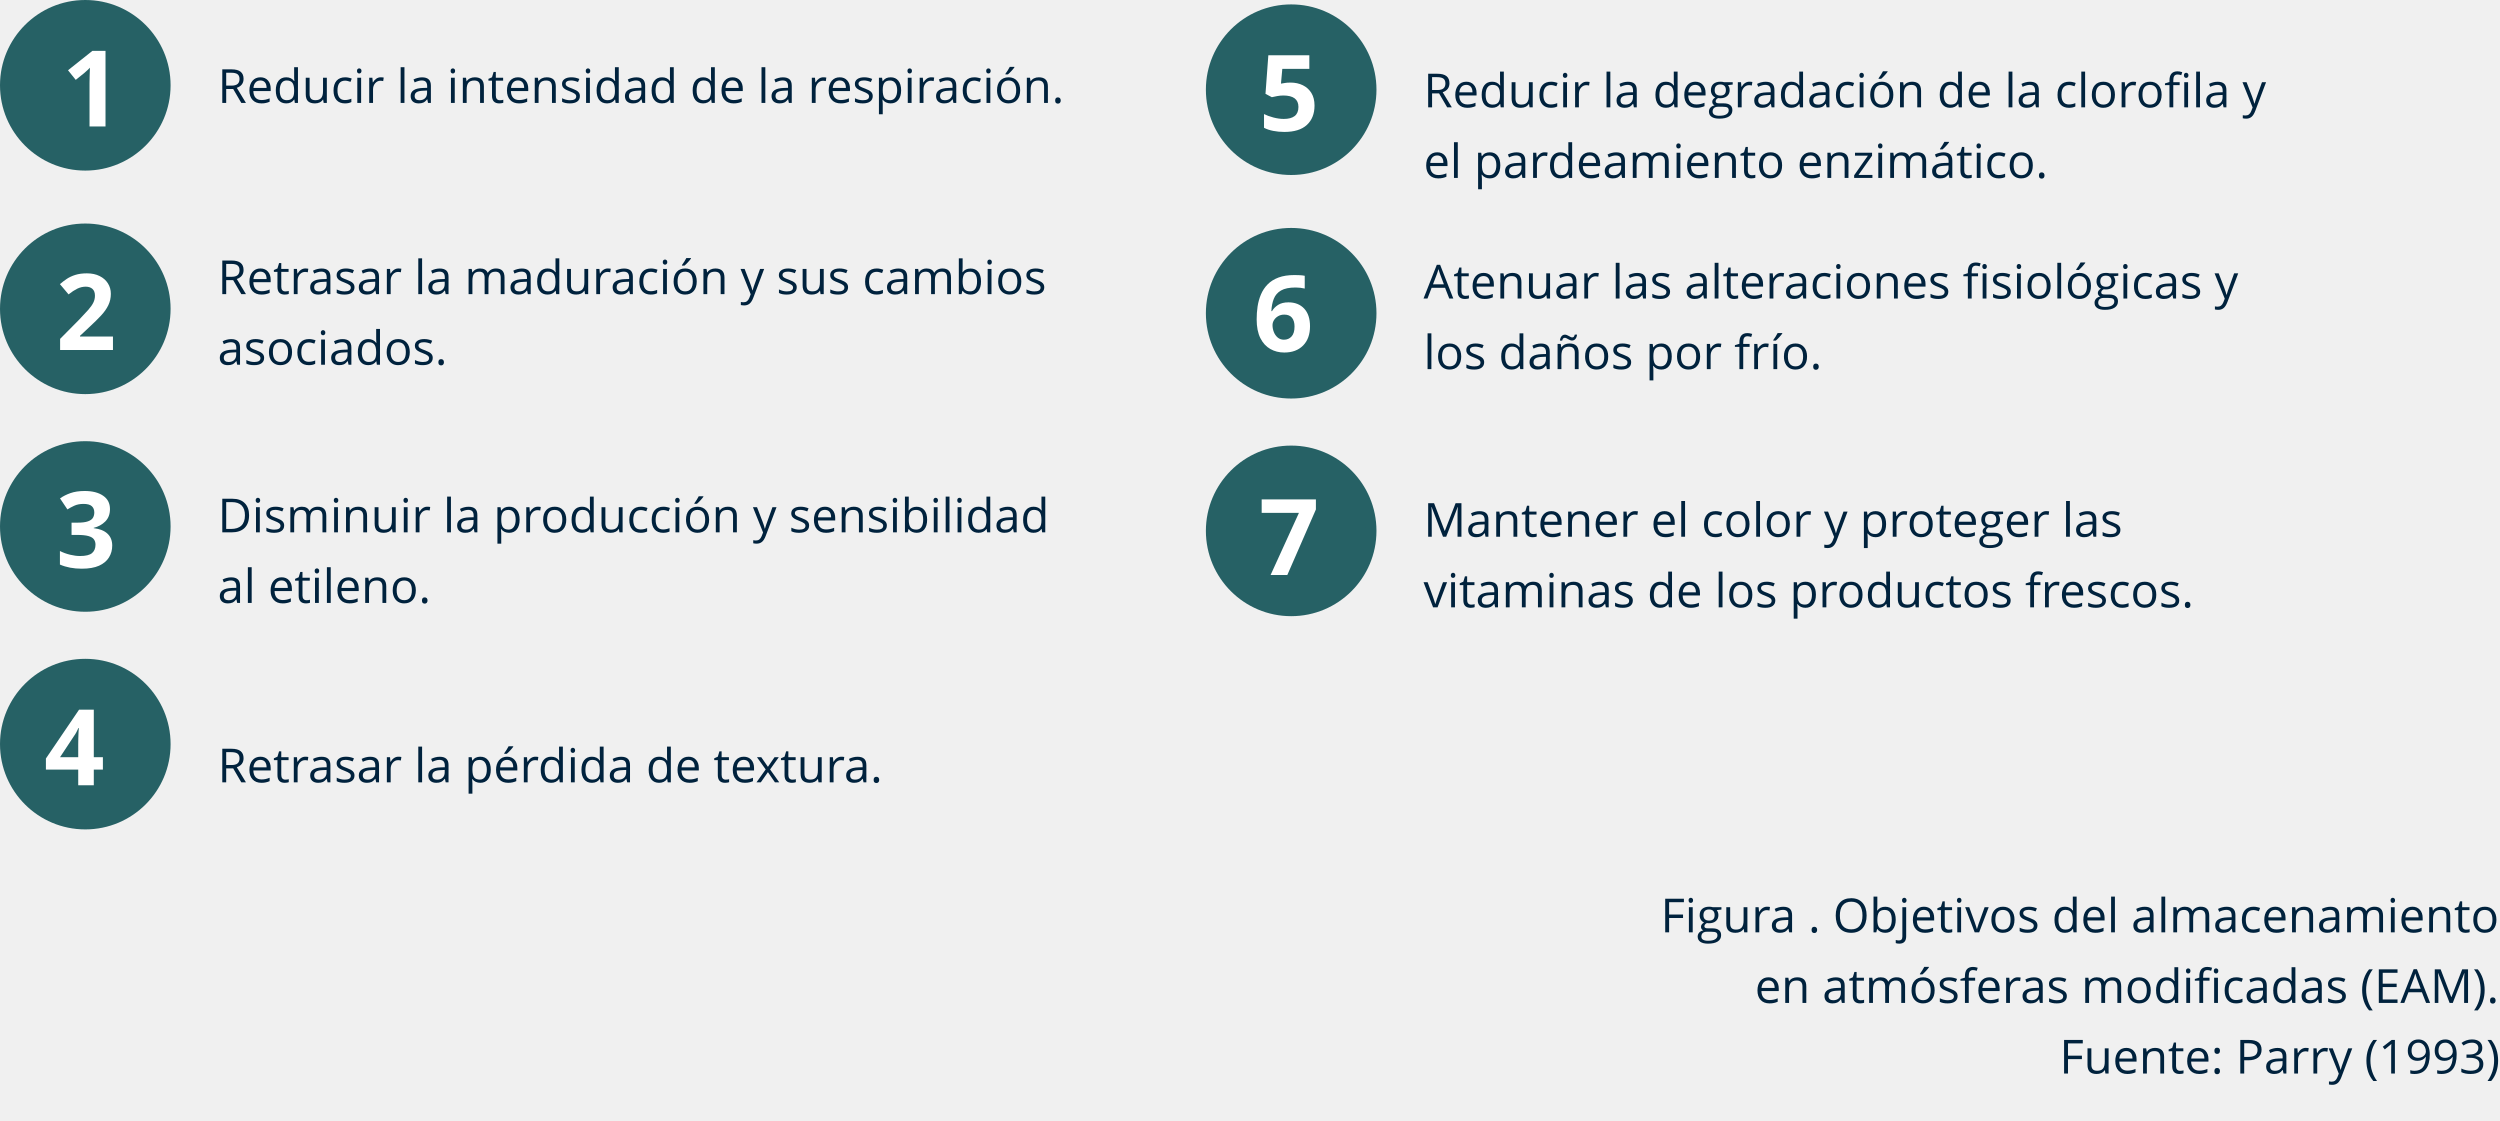
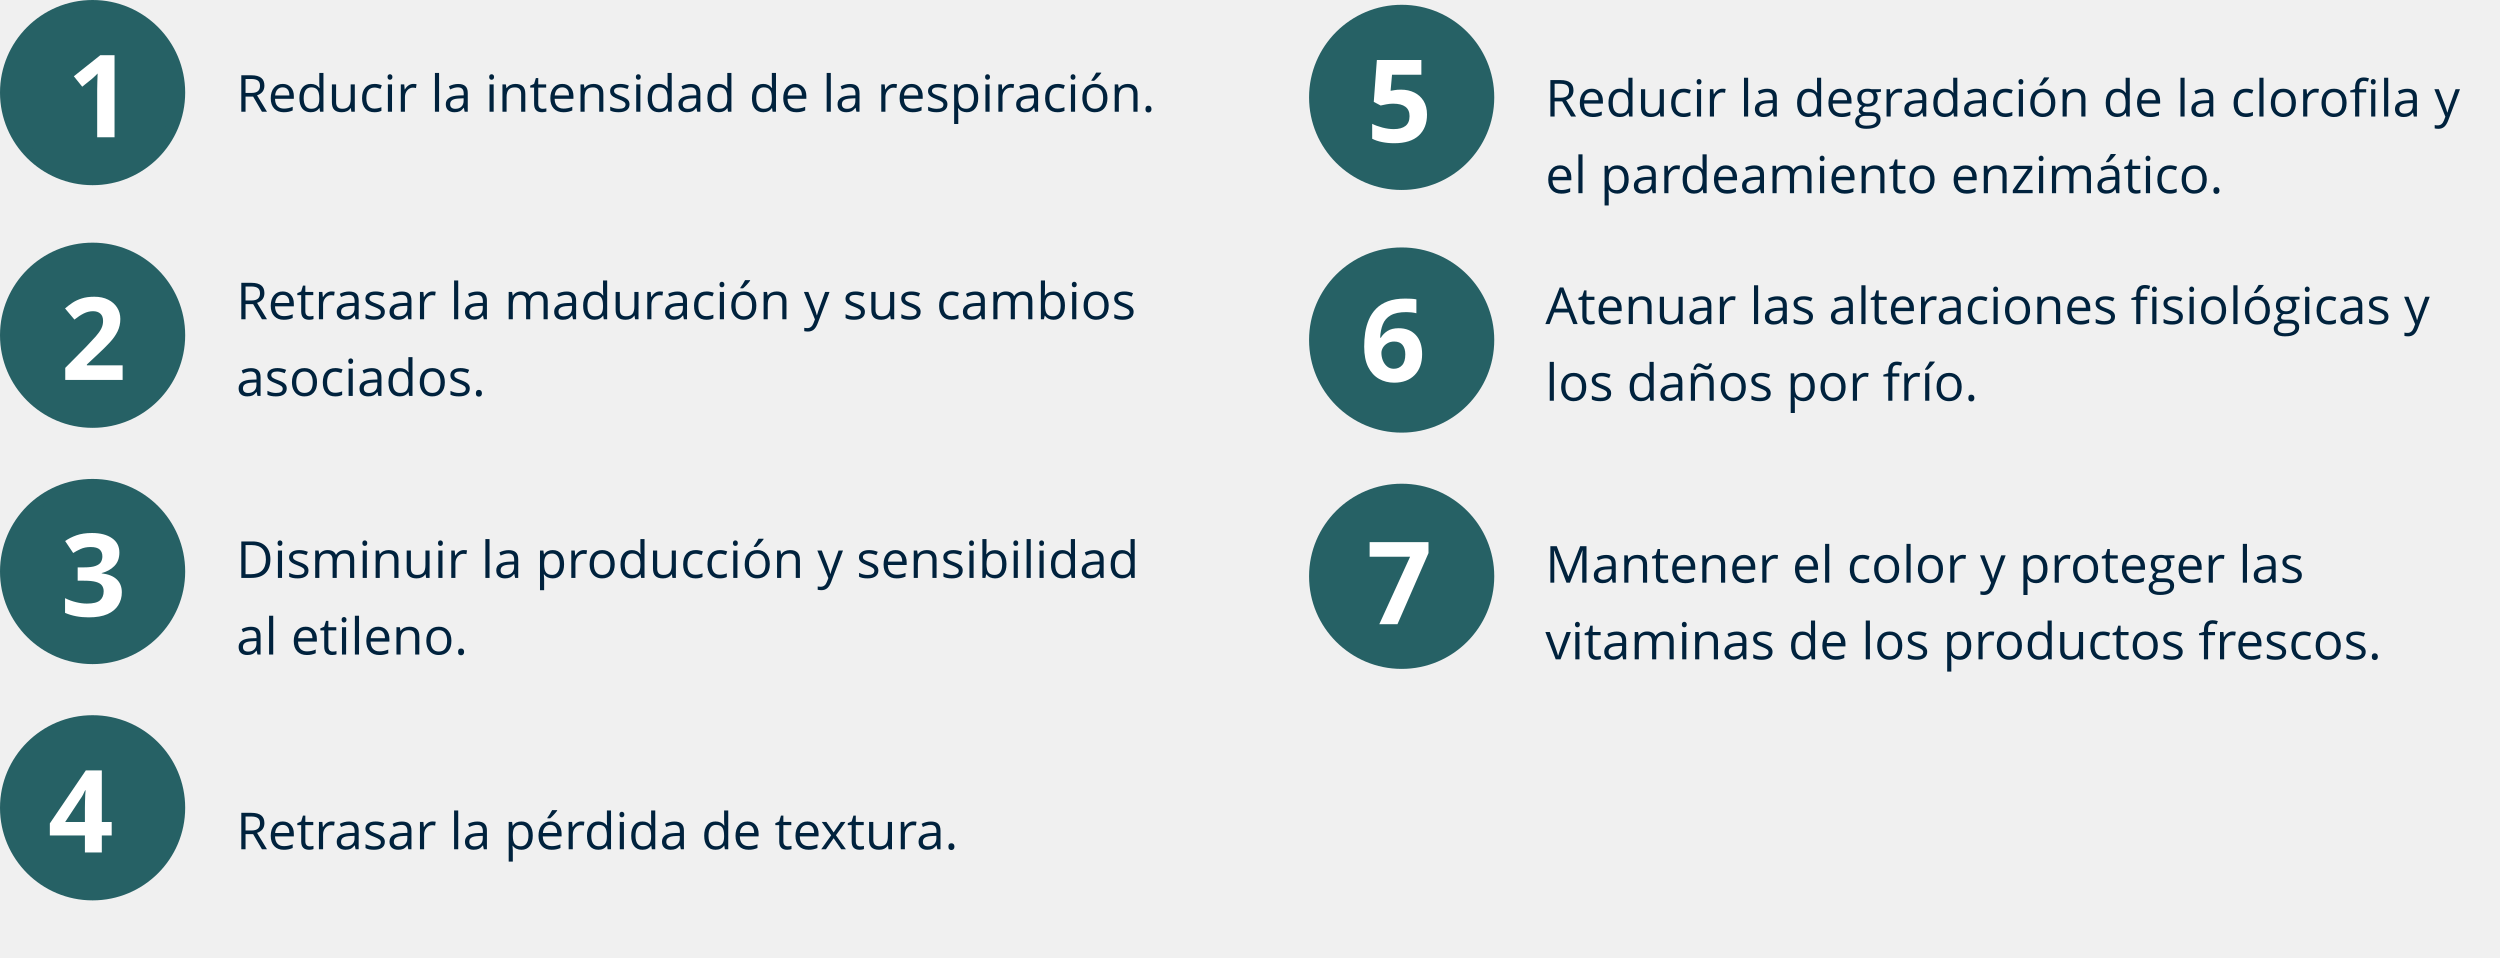
- <svg xmlns="http://www.w3.org/2000/svg" width="850" height="381" viewBox="0 0 850 381">
+ <svg xmlns="http://www.w3.org/2000/svg" width="783" height="300" viewBox="0 0 783 300">
  <g id="Grupo_8523" data-name="Grupo 8523" transform="translate(-180 -1982)">
    <text id="Reducir_la_intensidad_de_la_respiración." data-name="Reducir la intensidad de la respiración." transform="translate(254 2000)" fill="#00223d" font-size="16" font-family="OpenSans, Open Sans">
      <tspan x="0" y="17">Reducir la intensidad de la respiración.</tspan>
    </text>
    <text id="Reducir_la_degradación_de_la_clorofila_y_el_pardeamiento_enzimático." data-name="Reducir la degradación de la clorofila y el pardeamiento enzimático." transform="translate(664 2001.5)" fill="#00223d" font-size="16" font-family="OpenSans, Open Sans">
      <tspan x="0" y="17">Reducir la degradación de la clorofila y </tspan>
      <tspan x="0" y="41">el pardeamiento enzimático.</tspan>
    </text>
    <text id="Retrasar_la_maduración_y_sus_cambios_asociados." data-name="Retrasar la maduración y sus cambios asociados." transform="translate(254 2065)" fill="#00223d" font-size="16" font-family="OpenSans, Open Sans">
      <tspan x="0" y="17">Retrasar la maduración y sus cambios </tspan>
      <tspan x="0" y="41">asociados.</tspan>
    </text>
    <text id="Atenuar_las_alteraciones_fisiológicas_y_los_daños_por_frío." data-name="Atenuar las alteraciones fisiológicas y los daños por frío." transform="translate(664 2066.5)" fill="#00223d" font-size="16" font-family="OpenSans, Open Sans">
      <tspan x="0" y="17">Atenuar las alteraciones fisiológicas y </tspan>
      <tspan x="0" y="41">los daños por frío.</tspan>
    </text>
    <text id="Disminuir_la_producción_y_sensibilidad_al_etileno." data-name="Disminuir la producción y sensibilidad al etileno." transform="translate(254 2146)" fill="#00223d" font-size="16" font-family="OpenSans, Open Sans">
      <tspan x="0" y="17">Disminuir la producción y sensibilidad </tspan>
      <tspan x="0" y="41">al etileno.</tspan>
    </text>
    <text id="Mantener_el_color_y_proteger_las_vitaminas_de_los_productos_frescos." data-name="Mantener el color y proteger las vitaminas de los productos frescos." transform="translate(664 2147.5)" fill="#00223d" font-size="16" font-family="OpenSans, Open Sans">
      <tspan x="0" y="17">Mantener el color y proteger las </tspan>
      <tspan x="0" y="41">vitaminas de los productos frescos.</tspan>
    </text>
    <text id="Retrasar_la_pérdida_de_textura." data-name="Retrasar la pérdida de textura." transform="translate(254 2231)" fill="#00223d" font-size="16" font-family="OpenSans, Open Sans">
      <tspan x="0" y="17">Retrasar la pérdida de textura.</tspan>
    </text>
    <g id="Grupo_4338" data-name="Grupo 4338" transform="translate(180 1982)">
      <circle id="Elipse_497" data-name="Elipse 497" cx="29" cy="29" r="29" fill="#266165" />
      <path id="Trazado_1178" data-name="Trazado 1178" d="M25.447,0A25.447,25.447,0,1,1,0,25.447,25.447,25.447,0,0,1,25.447,0Z" transform="translate(3.299 3.548)" fill="#266165" />
    </g>
    <g id="Grupo_7932" data-name="Grupo 7932" transform="translate(590 1983.5)">
      <circle id="Elipse_497-2" data-name="Elipse 497" cx="29" cy="29" r="29" fill="#266165" />
      <path id="Trazado_1178-2" data-name="Trazado 1178" d="M25.447,0A25.447,25.447,0,1,1,0,25.447,25.447,25.447,0,0,1,25.447,0Z" transform="translate(3.299 3.548)" fill="#266165" />
    </g>
    <g id="Grupo_7929" data-name="Grupo 7929" transform="translate(180 2058)">
      <circle id="Elipse_497-3" data-name="Elipse 497" cx="29" cy="29" r="29" fill="#266165" />
      <path id="Trazado_1178-3" data-name="Trazado 1178" d="M25.447,0A25.447,25.447,0,1,1,0,25.447,25.447,25.447,0,0,1,25.447,0Z" transform="translate(3.299 3.548)" fill="#266165" />
    </g>
    <g id="Grupo_7933" data-name="Grupo 7933" transform="translate(590 2059.5)">
      <circle id="Elipse_497-4" data-name="Elipse 497" cx="29" cy="29" r="29" fill="#266165" />
      <path id="Trazado_1178-4" data-name="Trazado 1178" d="M25.447,0A25.447,25.447,0,1,1,0,25.447,25.447,25.447,0,0,1,25.447,0Z" transform="translate(3.299 3.548)" fill="#266165" />
    </g>
    <g id="Grupo_7930" data-name="Grupo 7930" transform="translate(180 2132)">
      <circle id="Elipse_497-5" data-name="Elipse 497" cx="29" cy="29" r="29" fill="#266165" />
      <path id="Trazado_1178-5" data-name="Trazado 1178" d="M25.447,0A25.447,25.447,0,1,1,0,25.447,25.447,25.447,0,0,1,25.447,0Z" transform="translate(3.299 3.548)" fill="#266165" />
    </g>
    <g id="Grupo_7934" data-name="Grupo 7934" transform="translate(590 2133.5)">
      <circle id="Elipse_497-6" data-name="Elipse 497" cx="29" cy="29" r="29" fill="#266165" />
      <path id="Trazado_1178-6" data-name="Trazado 1178" d="M25.447,0A25.447,25.447,0,1,1,0,25.447,25.447,25.447,0,0,1,25.447,0Z" transform="translate(3.299 3.548)" fill="#266165" />
    </g>
    <g id="Grupo_7931" data-name="Grupo 7931" transform="translate(180 2206)">
      <circle id="Elipse_497-7" data-name="Elipse 497" cx="29" cy="29" r="29" fill="#266165" />
      <path id="Trazado_1178-7" data-name="Trazado 1178" d="M25.447,0A25.447,25.447,0,1,1,0,25.447,25.447,25.447,0,0,1,25.447,0Z" transform="translate(3.299 3.548)" fill="#266165" />
    </g>
    <text id="_1" data-name="1" transform="translate(201 1990)" fill="#fff" font-size="36" font-family="Montserrat-Bold, Montserrat" font-weight="700">
      <tspan x="0" y="35">1</tspan>
    </text>
    <text id="_5" data-name="5" transform="translate(608 1991.5)" fill="#fff" font-size="36" font-family="Montserrat-Bold, Montserrat" font-weight="700">
      <tspan x="0" y="35">5</tspan>
    </text>
    <text id="_2" data-name="2" transform="translate(199 2066)" fill="#fff" font-size="36" font-family="Montserrat-Bold, Montserrat" font-weight="700">
      <tspan x="0" y="35">2</tspan>
    </text>
    <text id="_6" data-name="6" transform="translate(606 2066.5)" fill="#fff" font-size="36" font-family="Montserrat-Bold, Montserrat" font-weight="700">
      <tspan x="0" y="35">6</tspan>
    </text>
    <text id="_3" data-name="3" transform="translate(199 2140)" fill="#fff" font-size="36" font-family="Montserrat-Bold, Montserrat" font-weight="700">
      <tspan x="0" y="35">3</tspan>
    </text>
    <text id="_7" data-name="7" transform="translate(608 2142.5)" fill="#fff" font-size="36" font-family="Montserrat-Bold, Montserrat" font-weight="700">
      <tspan x="0" y="35">7</tspan>
    </text>
    <text id="_4" data-name="4" transform="translate(195 2214)" fill="#fff" font-size="36" font-family="Montserrat-Bold, Montserrat" font-weight="700">
      <tspan x="0" y="35">4</tspan>
    </text>
-     <text id="Figura_._Objetivos_del_almacenamiento_en_atmósferas_modificadas_EAM_._Fuente:_Parry_1993_" data-name="Figura . Objetivos del almacenamiento  en atmósferas modificadas (EAM). Fuente: Parry (1993) " transform="translate(589 2282)" fill="#00223d" font-size="16" font-family="OpenSans, Open Sans">
-       <tspan x="155.594" y="17">Figura . Objetivos del almacenamiento </tspan>
-       <tspan x="187.633" y="41">en atmósferas modificadas (EAM).</tspan>
-       <tspan x="291.211" y="65">Fuente: Parry (1993)</tspan>
-     </text>
  </g>
</svg>
